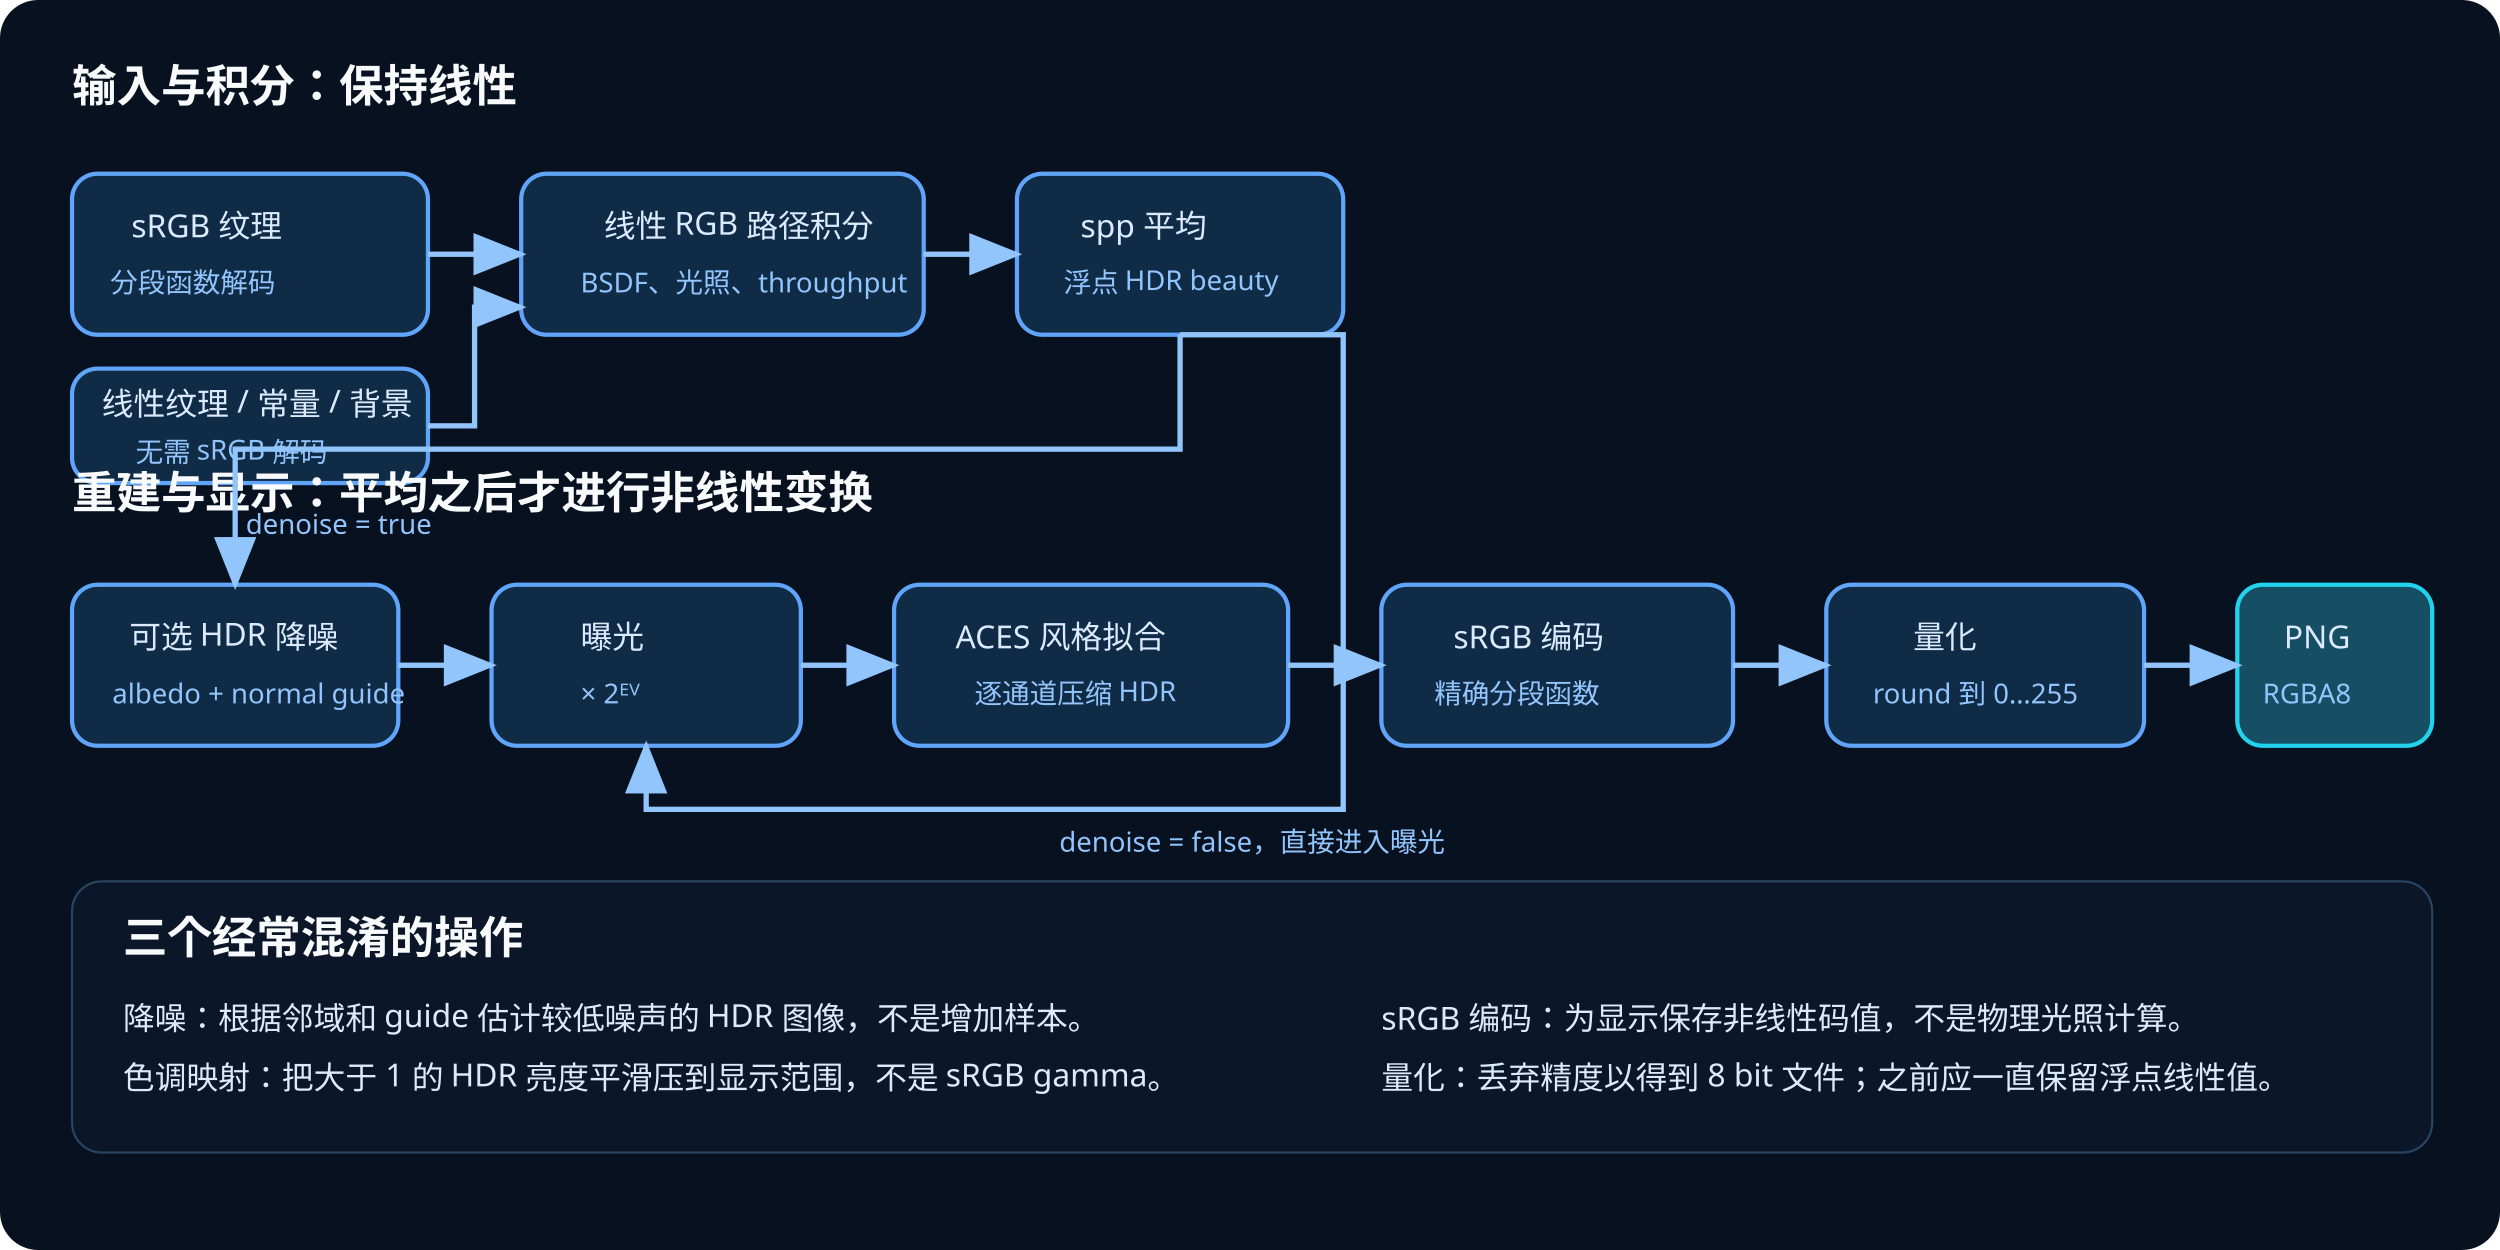
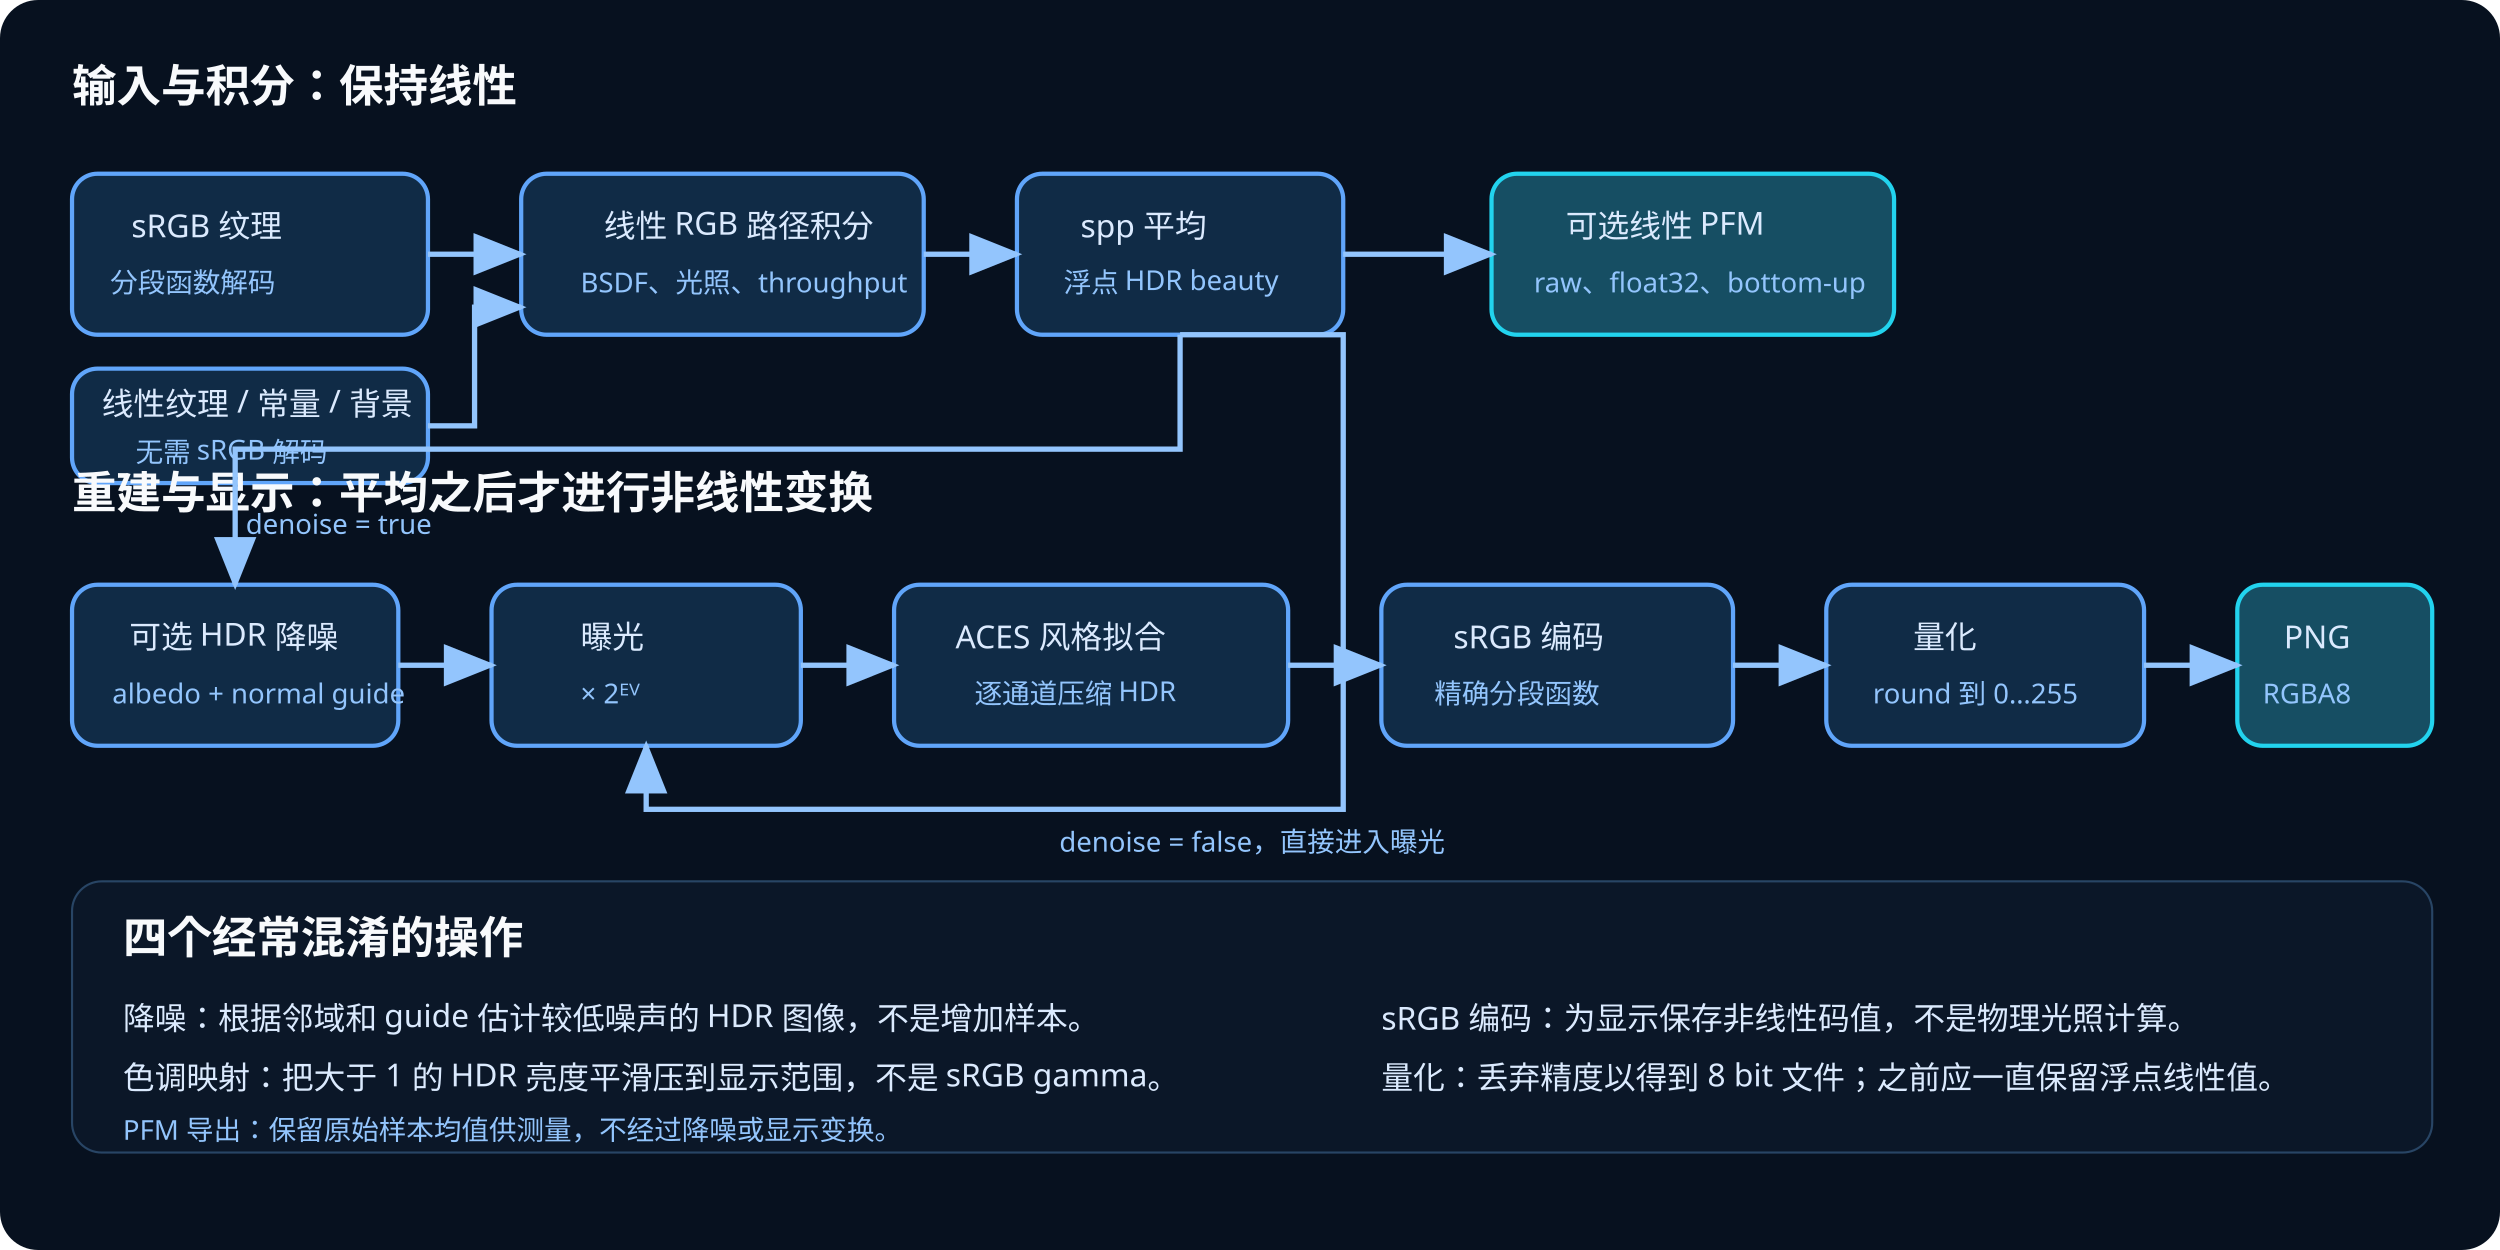
<svg xmlns="http://www.w3.org/2000/svg" viewBox="0 0 1180 590" role="img" aria-labelledby="title desc">
  <defs>
    <marker id="arr" markerWidth="10" markerHeight="8" refX="9" refY="4" orient="auto">
      <path d="M0 0L10 4L0 8Z" fill="#93c5fd" />
    </marker>
    <style>.h{font:700 21px system-ui,sans-serif;fill:#f8fafc}.t{font:15px system-ui,sans-serif;fill:#dbeafe}.s{font:13px system-ui,sans-serif;fill:#93c5fd}.b{fill:#102b46;stroke:#60a5fa;stroke-width:2}.line{stroke:#93c5fd;stroke-width:2.5;marker-end:url(#arr)}</style>
  </defs>
  <rect width="1180" height="590" rx="18" fill="#07111f" />
  <text x="34" y="48" class="h">输入与积分：保持线性</text>
  <rect x="34" y="82" width="168" height="76" rx="12" class="b" />
  <text x="62" y="112" class="t">sRGB 纹理</text>
  <text x="52" y="138" class="s">分段函数解码</text>
  <rect x="246" y="82" width="190" height="76" rx="12" class="b" />
  <text x="285" y="112" class="t">线性 RGB 路径积分</text>
  <text x="274" y="138" class="s">BSDF、光照、throughput</text>
  <rect x="480" y="82" width="154" height="76" rx="12" class="b" />
  <text x="510" y="112" class="t">spp 平均</text>
  <text x="502" y="138" class="s">浮点 HDR beauty</text>
  <line x1="202" y1="120" x2="246" y2="120" class="line" />
  <line x1="436" y1="120" x2="480" y2="120" class="line" />
+   <rect x="704" y="82" width="190" height="76" rx="12" fill="#164e63" stroke="#22d3ee" stroke-width="2" />
+   <text x="739" y="112" class="t">可选线性 PFM</text>
+   <text x="724" y="138" class="s">raw、float32、bottom-up</text>
+   <line x1="634" y1="120" x2="704" y2="120" class="line" />
  <rect x="34" y="174" width="168" height="54" rx="12" class="b" />
  <text x="48" y="196" class="t">线性纹理 / 常量 / 背景</text>
  <text x="64" y="218" class="s">无需 sRGB 解码</text>
  <path d="M202 201 L224 201 L224 145 L246 145" fill="none" class="line" />
  <text x="34" y="240" class="h">重建与显示：平均之后才进行非线性变换</text>
  <rect x="34" y="276" width="154" height="76" rx="12" class="b" />
  <text x="61" y="306" class="t">可选 HDR 降噪</text>
  <text x="53" y="332" class="s">albedo + normal guide</text>
  <rect x="232" y="276" width="146" height="76" rx="12" class="b" />
  <text x="274" y="306" class="t">曝光</text>
  <text x="274" y="332" class="s">× 2ᴱⱽ</text>
  <rect x="422" y="276" width="186" height="76" rx="12" class="b" />
  <text x="451" y="306" class="t">ACES 风格拟合</text>
  <text x="460" y="332" class="s">逐通道压缩 HDR</text>
  <rect x="652" y="276" width="166" height="76" rx="12" class="b" />
  <text x="686" y="306" class="t">sRGB 编码</text>
  <text x="677" y="332" class="s">精确分段函数</text>
  <rect x="862" y="276" width="150" height="76" rx="12" class="b" />
  <text x="903" y="306" class="t">量化</text>
  <text x="884" y="332" class="s">round 到 0…255</text>
  <rect x="1056" y="276" width="92" height="76" rx="12" fill="#164e63" stroke="#22d3ee" stroke-width="2" />
  <text x="1078" y="306" class="t">PNG</text>
  <text x="1068" y="332" class="s">RGBA8</text>
  <line x1="188" y1="314" x2="232" y2="314" class="line" />
  <line x1="378" y1="314" x2="422" y2="314" class="line" />
  <line x1="608" y1="314" x2="652" y2="314" class="line" />
  <line x1="818" y1="314" x2="862" y2="314" class="line" />
  <line x1="1012" y1="314" x2="1056" y2="314" class="line" />
  <path d="M557 158 L557 212 L111 212 L111 276" fill="none" class="line" />
  <text x="116" y="252" class="s">denoise = true</text>
  <path d="M557 158 L634 158 L634 382 L305 382 L305 352" fill="none" class="line" />
  <text x="500" y="402" class="s">denoise = false，直接进入曝光</text>
  <rect x="34" y="416" width="1114" height="128" rx="14" fill="#0b1728" stroke="#284565" />
-   <text x="58" y="450" class="h">三个经常混淆的操作</text>
+   <text x="58" y="450" class="h">四个经常混淆的操作</text>
  <text x="58" y="486" class="t">降噪：根据邻域和 guide 估计较低噪声的 HDR 图像，不是增加样本。</text>
  <text x="58" y="514" class="t">色调映射：把大于 1 的 HDR 亮度平滑压到显示范围，不是 sRGB gamma。</text>
  <text x="652" y="486" class="t">sRGB 编码：为显示保存非线性码值，不是物理光照计算。</text>
  <text x="652" y="514" class="t">量化：丢弃精度以得到 8 bit 文件；之前应一直保留浮点线性值。</text>
+   <text x="58" y="538" class="s">PFM 导出：保留原始样本均值供测量，不经过降噪或显示变换。</text>
</svg>
